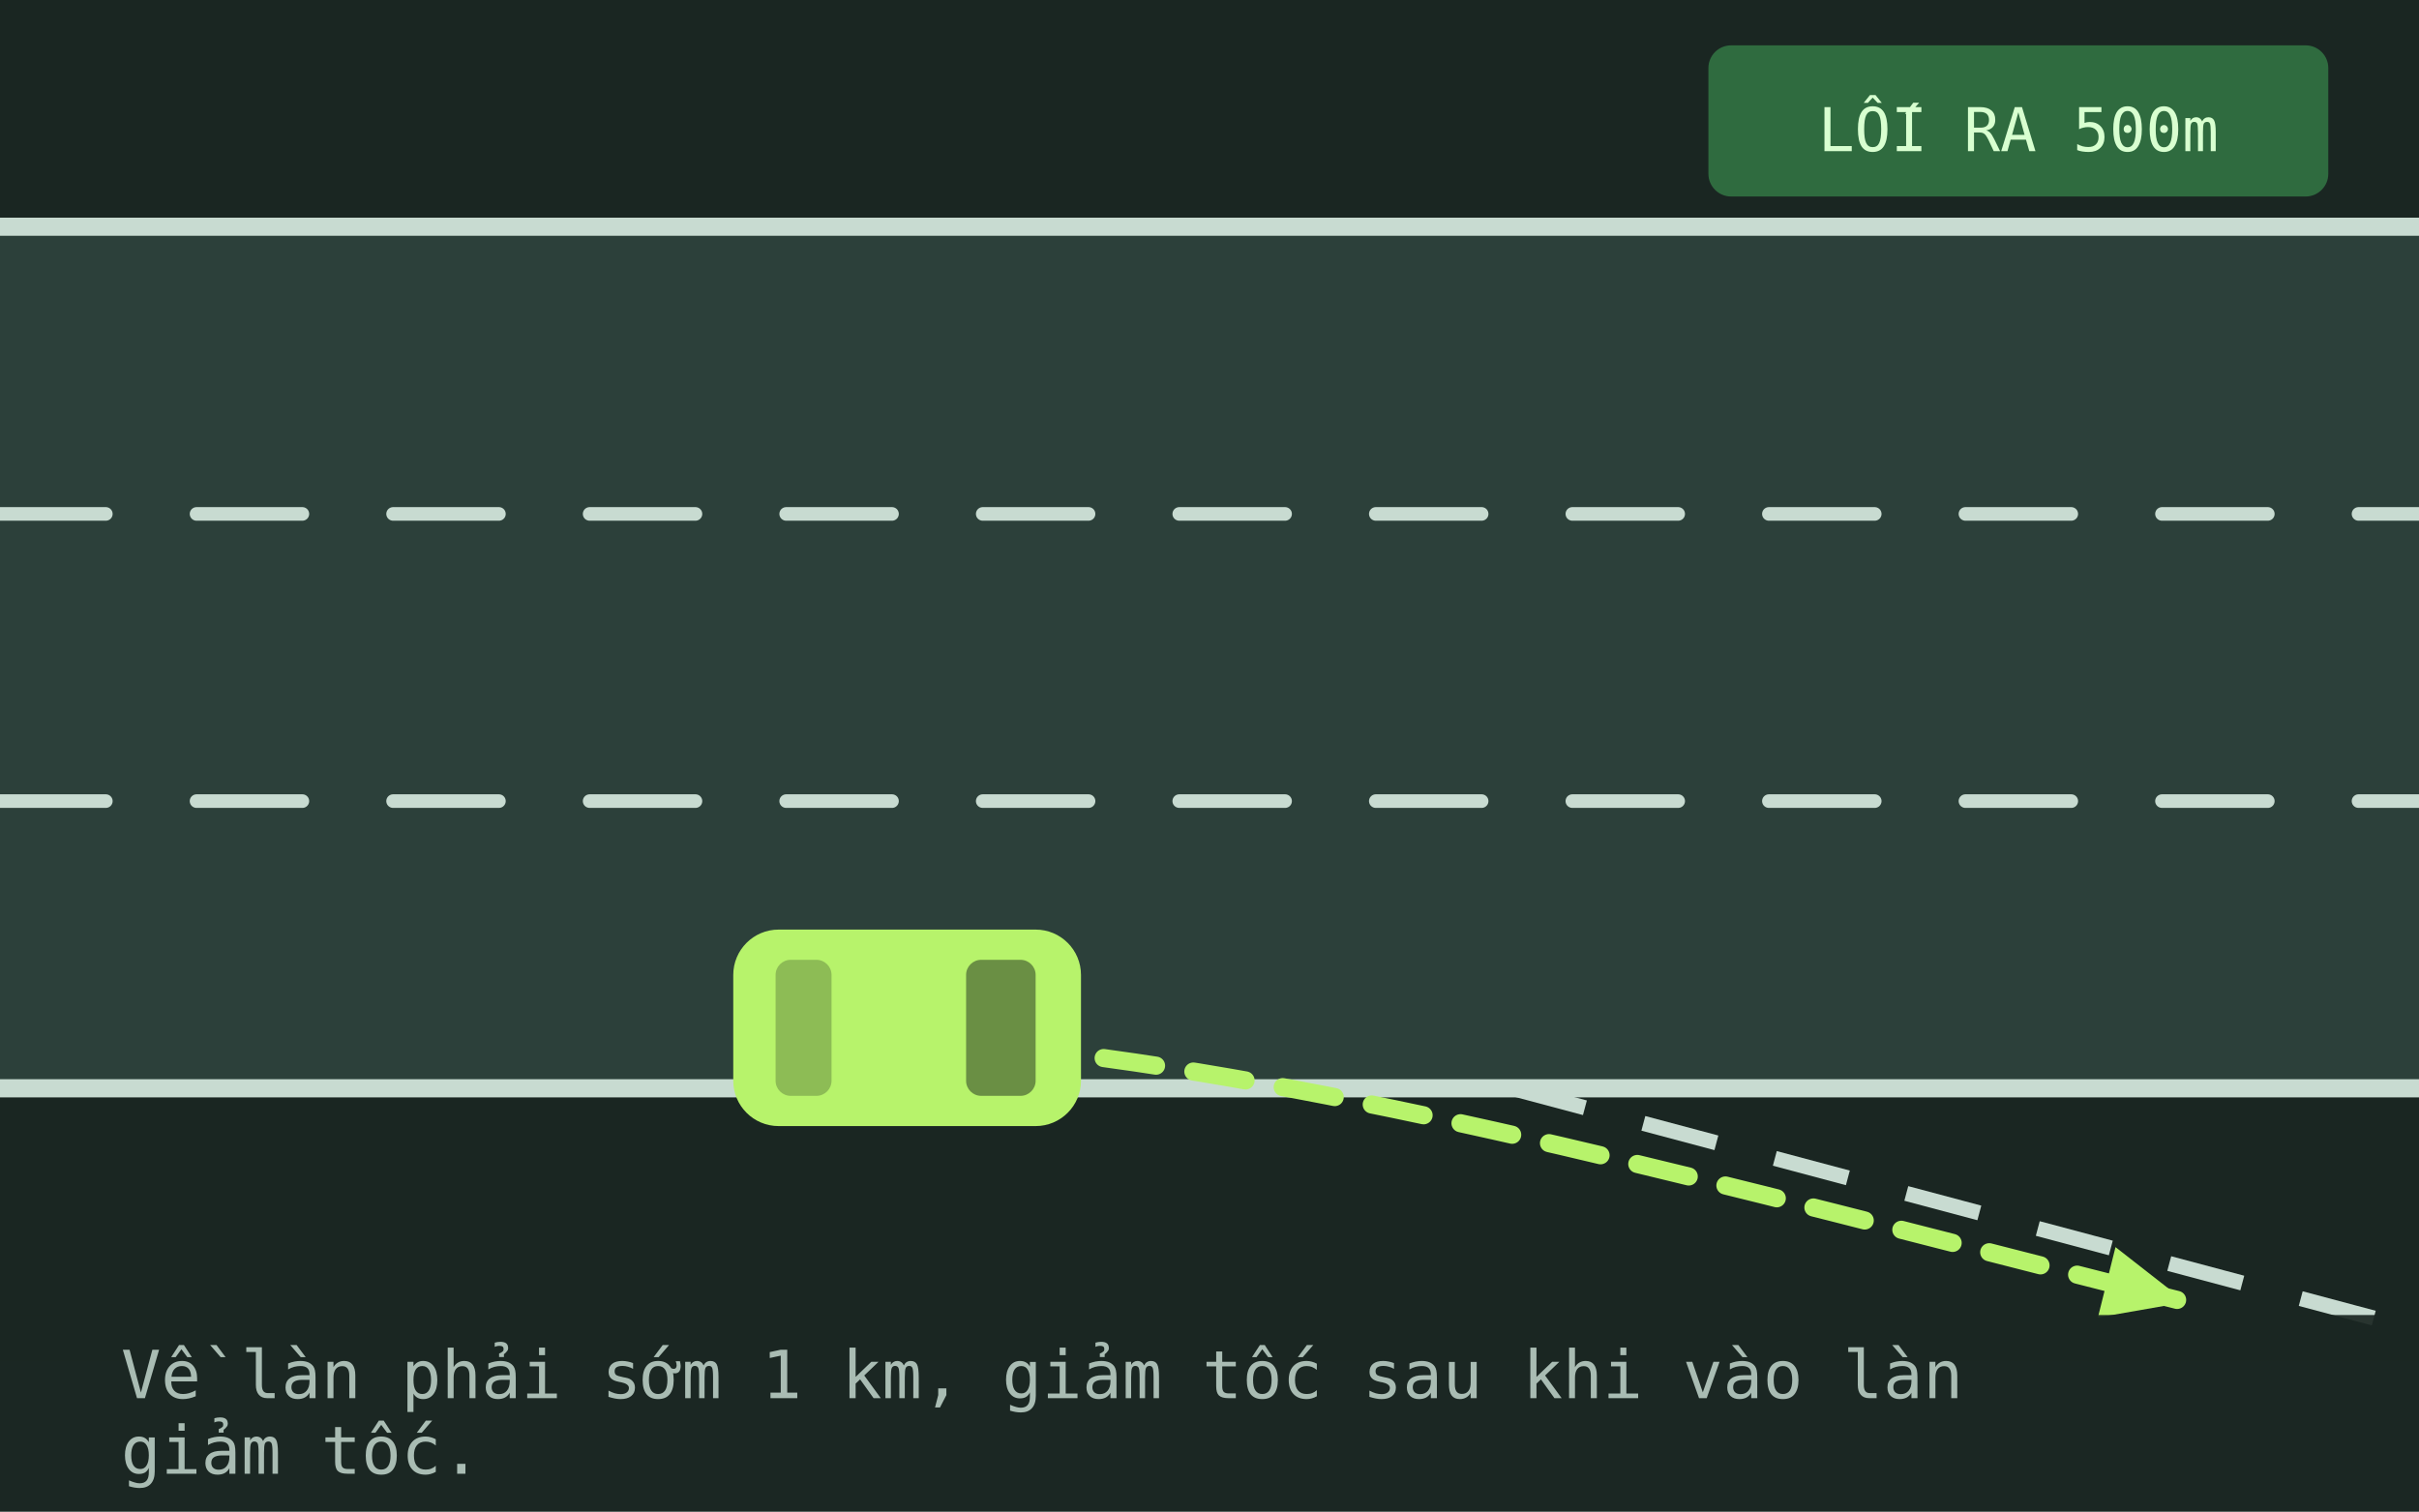
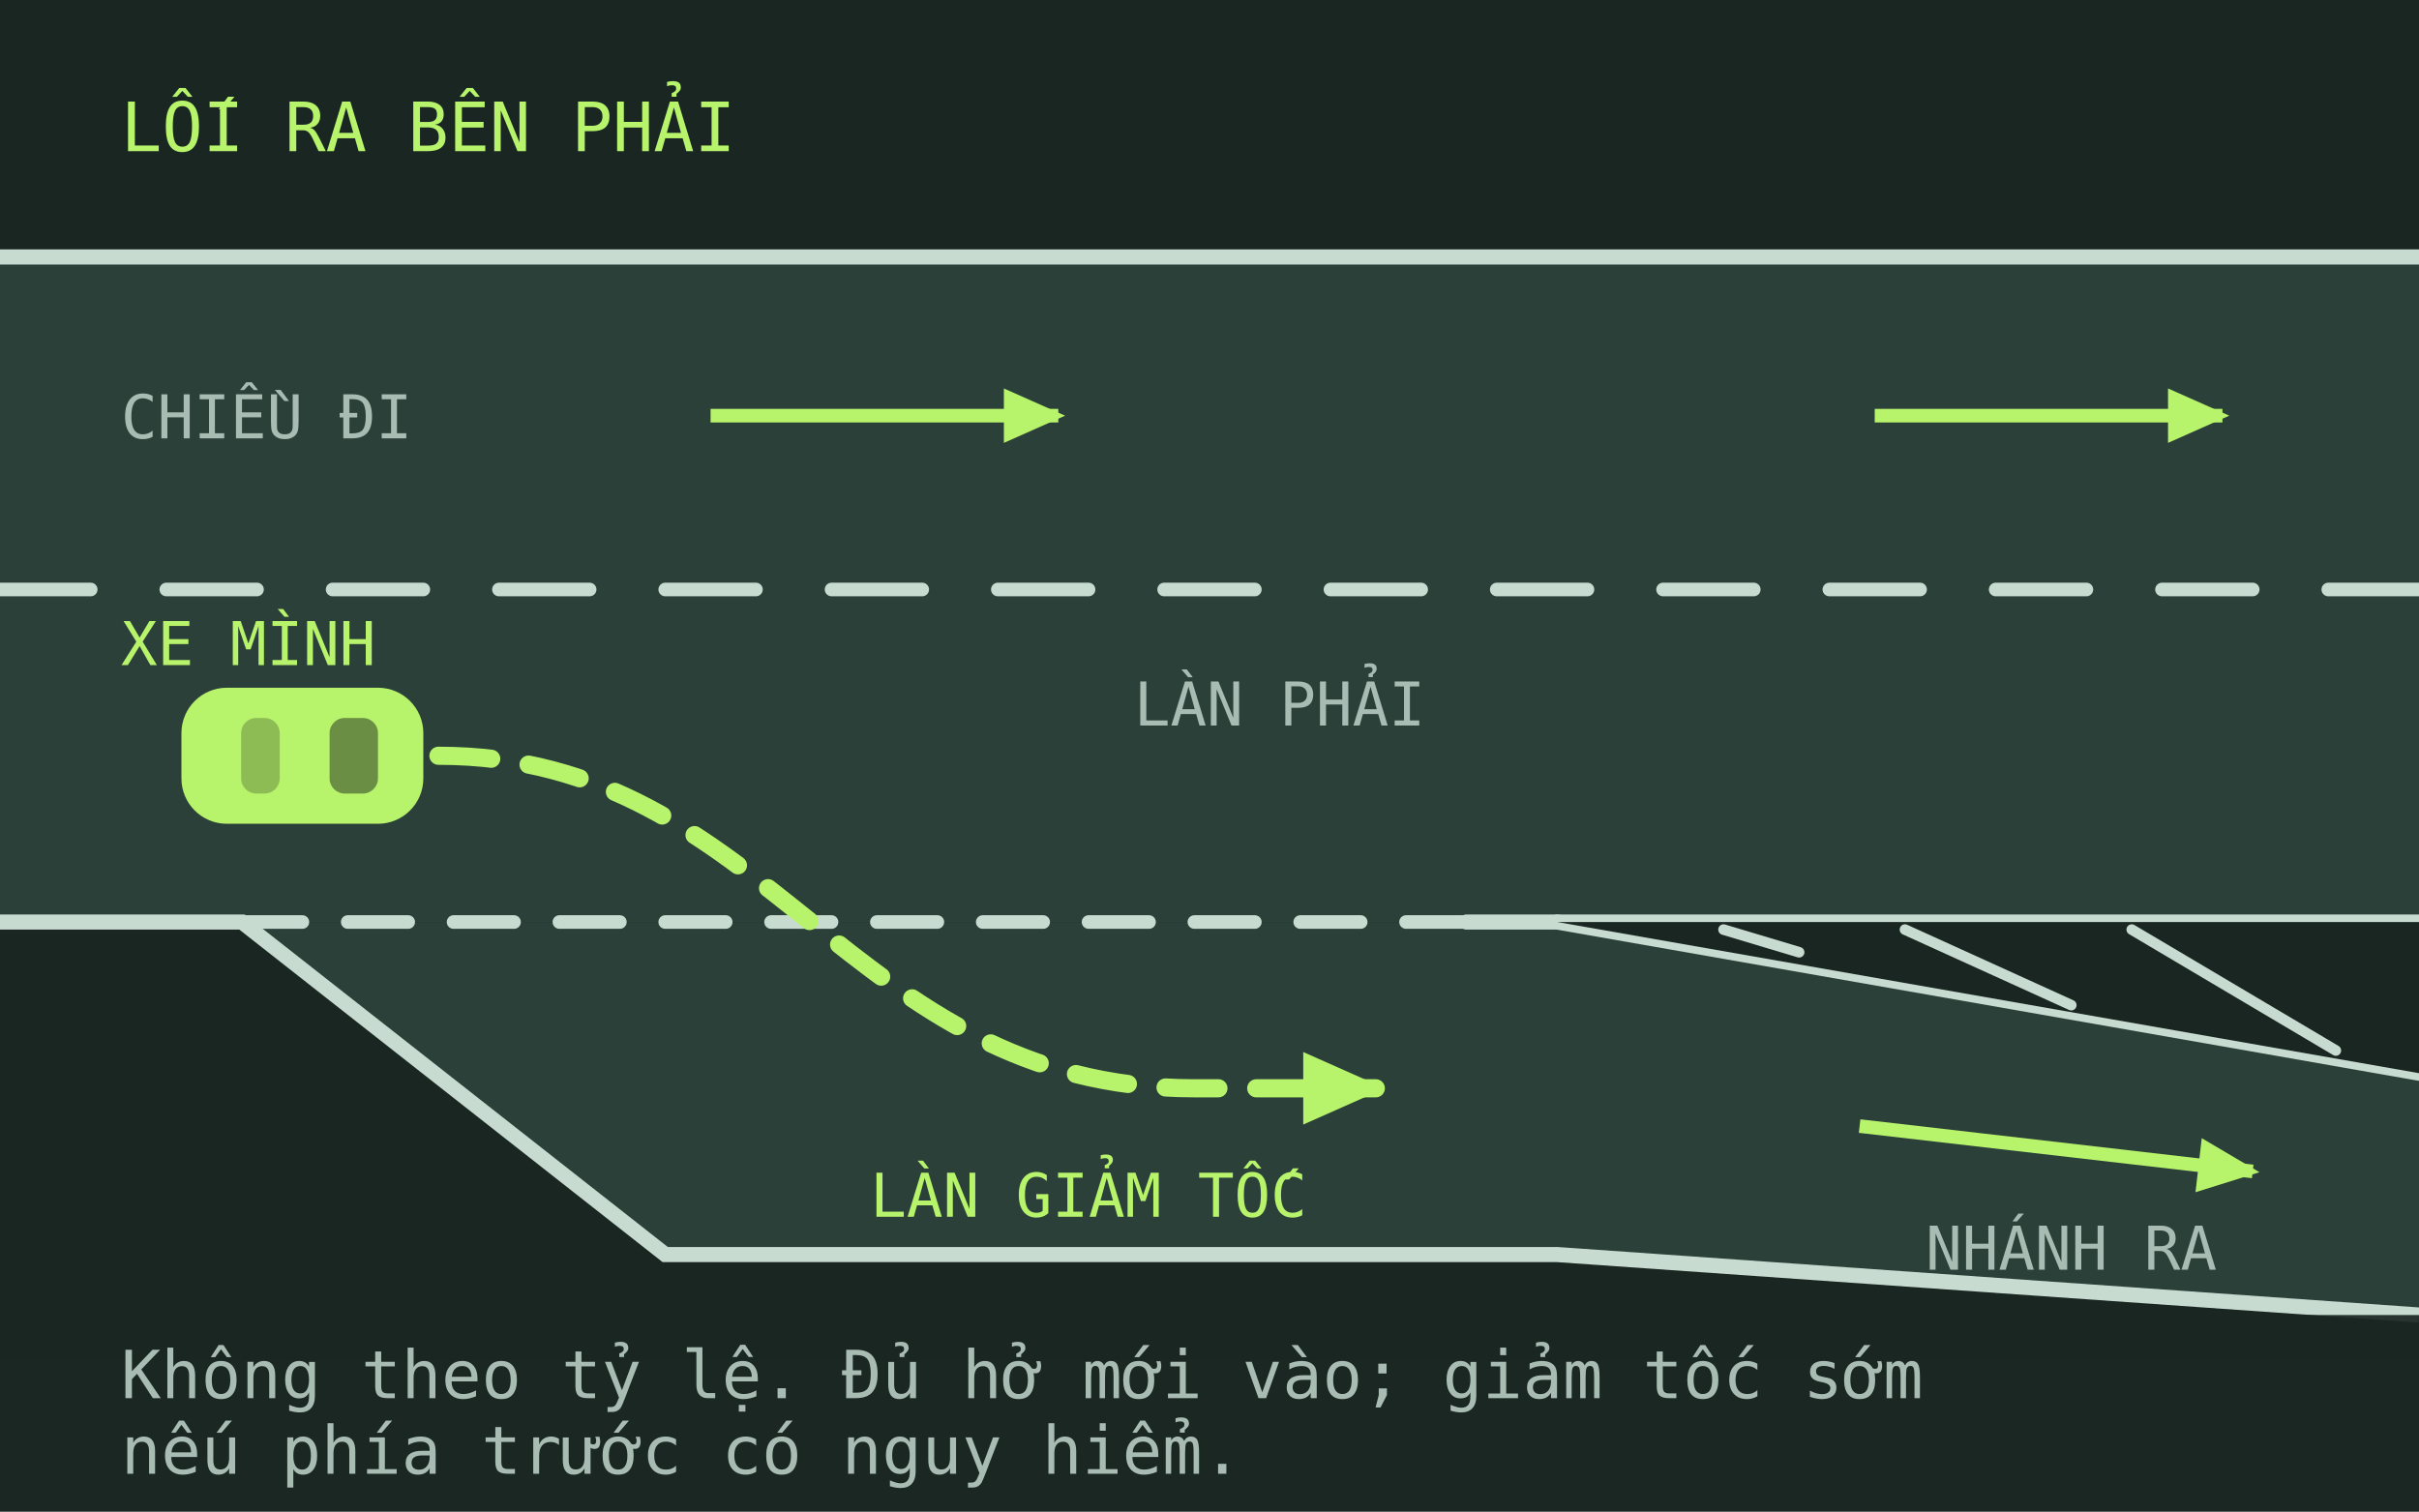
<svg xmlns="http://www.w3.org/2000/svg" viewBox="0 0 320 200" width="320" height="200" role="img" aria-labelledby="ttl">
  <defs>
    <marker id="tip" viewBox="0 0 10 10" refX="8" refY="5" markerWidth="5" markerHeight="5" orient="auto-start-reverse">
      <path d="M0 1L9 5L0 9Z" fill="#b7f36b" />
    </marker>
  </defs>
  <rect x="0" y="0" width="320" height="200" rx="0" fill="#22332e" />
  <rect x="0" y="0" width="320" height="180" rx="0" fill="#1a2622" />
-   <rect x="0" y="30" width="320" height="114" rx="0" fill="#2c403a" />
-   <path d="M0 68L320 68" stroke="#c8dbd1" stroke-width="1.8" stroke-dasharray="14 12" stroke-linecap="round" />
-   <path d="M0 106L320 106" stroke="#c8dbd1" stroke-width="1.8" stroke-dasharray="14 12" stroke-linecap="round" />
-   <path d="M0 30L320 30" stroke="#c8dbd1" stroke-width="2.4" stroke-linecap="round" />
-   <path d="M0 144L320 144" stroke="#c8dbd1" stroke-width="2.4" stroke-linecap="round" />
-   <path d="M200 144L320 176" fill="none" stroke="#c8dbd1" stroke-width="2" stroke-dasharray="10 8" />
-   <rect x="226" y="6" width="82" height="20" rx="3" fill="#2f6b3f" />
-   <text x="267" y="20" font-family="DM Mono, ui-monospace, monospace" font-size="8" font-weight="500" fill="#d8ffd0" text-anchor="middle">LỐI RA 500m</text>
-   <g transform="translate(120 136) rotate(90)">
-     <rect x="-13" y="-23" width="26" height="46" rx="6" fill="#b7f36b" />
-     <rect x="-9" y="-17" width="18" height="9.2" rx="2" fill="#0e1715" opacity=".45" />
-     <rect x="-9" y="10" width="18" height="7.4" rx="2" fill="#0e1715" opacity=".25" />
+   <g id="exit-main-road">
+     <rect x="0" y="34" width="320" height="88" rx="0" fill="#2c403a" />
  </g>
-   <path d="M146 140C190 146 240 160 288 172" fill="none" stroke="#b7f36b" stroke-width="2.4" stroke-dasharray="7 5" stroke-linecap="round" marker-end="url(#tip)" />
+   <g id="exit-deceleration-lane">
+     <path d="M32 122L206 122L320 142L320 174L206 166L88 166Z" fill="#2c403a" />
+   </g>
+   <path d="M0 34L320 34" stroke="#c8dbd1" stroke-width="2" stroke-linecap="round" />
+   <g id="exit-main-divider">
+     <path d="M0 78L320 78" stroke="#c8dbd1" stroke-width="1.8" stroke-dasharray="12 10" stroke-linecap="round" />
+   </g>
+   <g id="exit-entry-boundary">
+     <path d="M32 122L194 122" stroke="#c8dbd1" stroke-width="1.8" stroke-dasharray="8 6" stroke-linecap="round" />
+   </g>
+   <g id="exit-solid-separation">
+     <path d="M194 122L320 122" stroke="#c8dbd1" stroke-width="2" stroke-linecap="round" />
+     <path d="M206 122L320 142" stroke="#c8dbd1" stroke-width="2" stroke-linecap="round" />
+   </g>
+   <g id="exit-gore">
+     <path d="M206 122L320 122L320 142Z" fill="#1a2622" />
+     <path d="M228 123L238 126" stroke="#c8dbd1" stroke-width="1.4" stroke-linecap="round" />
+     <path d="M252 123L274 133" stroke="#c8dbd1" stroke-width="1.4" stroke-linecap="round" />
+     <path d="M282 123L309 139" stroke="#c8dbd1" stroke-width="1.4" stroke-linecap="round" />
+   </g>
+   <g id="exit-outer-edge">
+     <path d="M0 122L32 122L88 166L206 166L320 174" fill="none" stroke="#c8dbd1" stroke-width="2" />
+   </g>
+   <text x="16" y="20" font-family="DM Mono, ui-monospace, monospace" font-size="9" font-weight="500" fill="#b7f36b" text-anchor="start">LỐI RA BÊN PHẢI</text>
+   <text x="16" y="58" font-family="DM Mono, ui-monospace, monospace" font-size="8" font-weight="500" fill="#a9bcb3" text-anchor="start">CHIỀU ĐI</text>
+   <g id="exit-traffic-direction">
+     <path d="M94 55L140 55" fill="none" stroke="#b7f36b" stroke-width="1.8" marker-end="url(#tip)" />
+     <path d="M248 55L294 55" fill="none" stroke="#b7f36b" stroke-width="1.8" marker-end="url(#tip)" />
+   </g>
+   <g id="exit-branch-direction">
+     <path d="M246 149L298 155" fill="none" stroke="#b7f36b" stroke-width="1.8" marker-end="url(#tip)" />
+   </g>
+   <text x="274" y="168" font-family="DM Mono, ui-monospace, monospace" font-size="8" font-weight="500" fill="#a9bcb3" text-anchor="middle">NHÁNH RA</text>
+   <g id="exit-ego-car">
+     <g transform="translate(40 100) rotate(90)">
+       <rect x="-9" y="-16" width="18" height="32" rx="6" fill="#b7f36b" />
+       <rect x="-5" y="-10" width="10" height="6.4" rx="2" fill="#0e1715" opacity=".45" />
+       <rect x="-5" y="3" width="10" height="5.1" rx="2" fill="#0e1715" opacity=".25" />
+     </g>
+   </g>
+   <g id="exit-entry-path">
+     <path d="M58 100C102 100 112 144 158 144L182 144" fill="none" stroke="#b7f36b" stroke-width="2.4" stroke-dasharray="7 5" stroke-linecap="round" marker-end="url(#tip)" />
+   </g>
+   <text x="16" y="88" font-family="DM Mono, ui-monospace, monospace" font-size="8" font-weight="500" fill="#b7f36b" text-anchor="start">XE MÌNH</text>
+   <text x="150" y="96" font-family="DM Mono, ui-monospace, monospace" font-size="8" font-weight="500" fill="#a9bcb3" text-anchor="start">LÀN PHẢI</text>
+   <text x="144" y="161" font-family="DM Mono, ui-monospace, monospace" font-size="8" font-weight="500" fill="#b7f36b" text-anchor="middle">LÀN GIẢM TỐC</text>
  <rect x="0" y="174" width="320" height="26" rx="0" fill="#1a2622" opacity="0.92" />
-   <text x="16" y="185" font-family="DM Mono, ui-monospace, monospace" font-size="8.8" font-weight="500" fill="#a9bcb3" text-anchor="start">Về làn phải sớm 1 km, giảm tốc sau khi vào làn</text>
-   <text x="16" y="195" font-family="DM Mono, ui-monospace, monospace" font-size="8.8" font-weight="500" fill="#a9bcb3" text-anchor="start">giảm tốc.</text>
+   <text x="16" y="185" font-family="DM Mono, ui-monospace, monospace" font-size="8.8" font-weight="500" fill="#a9bcb3" text-anchor="start">Không theo tỷ lệ. Đủ hở mới vào; giảm tốc sớm</text>
+   <text x="16" y="195" font-family="DM Mono, ui-monospace, monospace" font-size="8.8" font-weight="500" fill="#a9bcb3" text-anchor="start">nếu phía trước có nguy hiểm.</text>
</svg>
